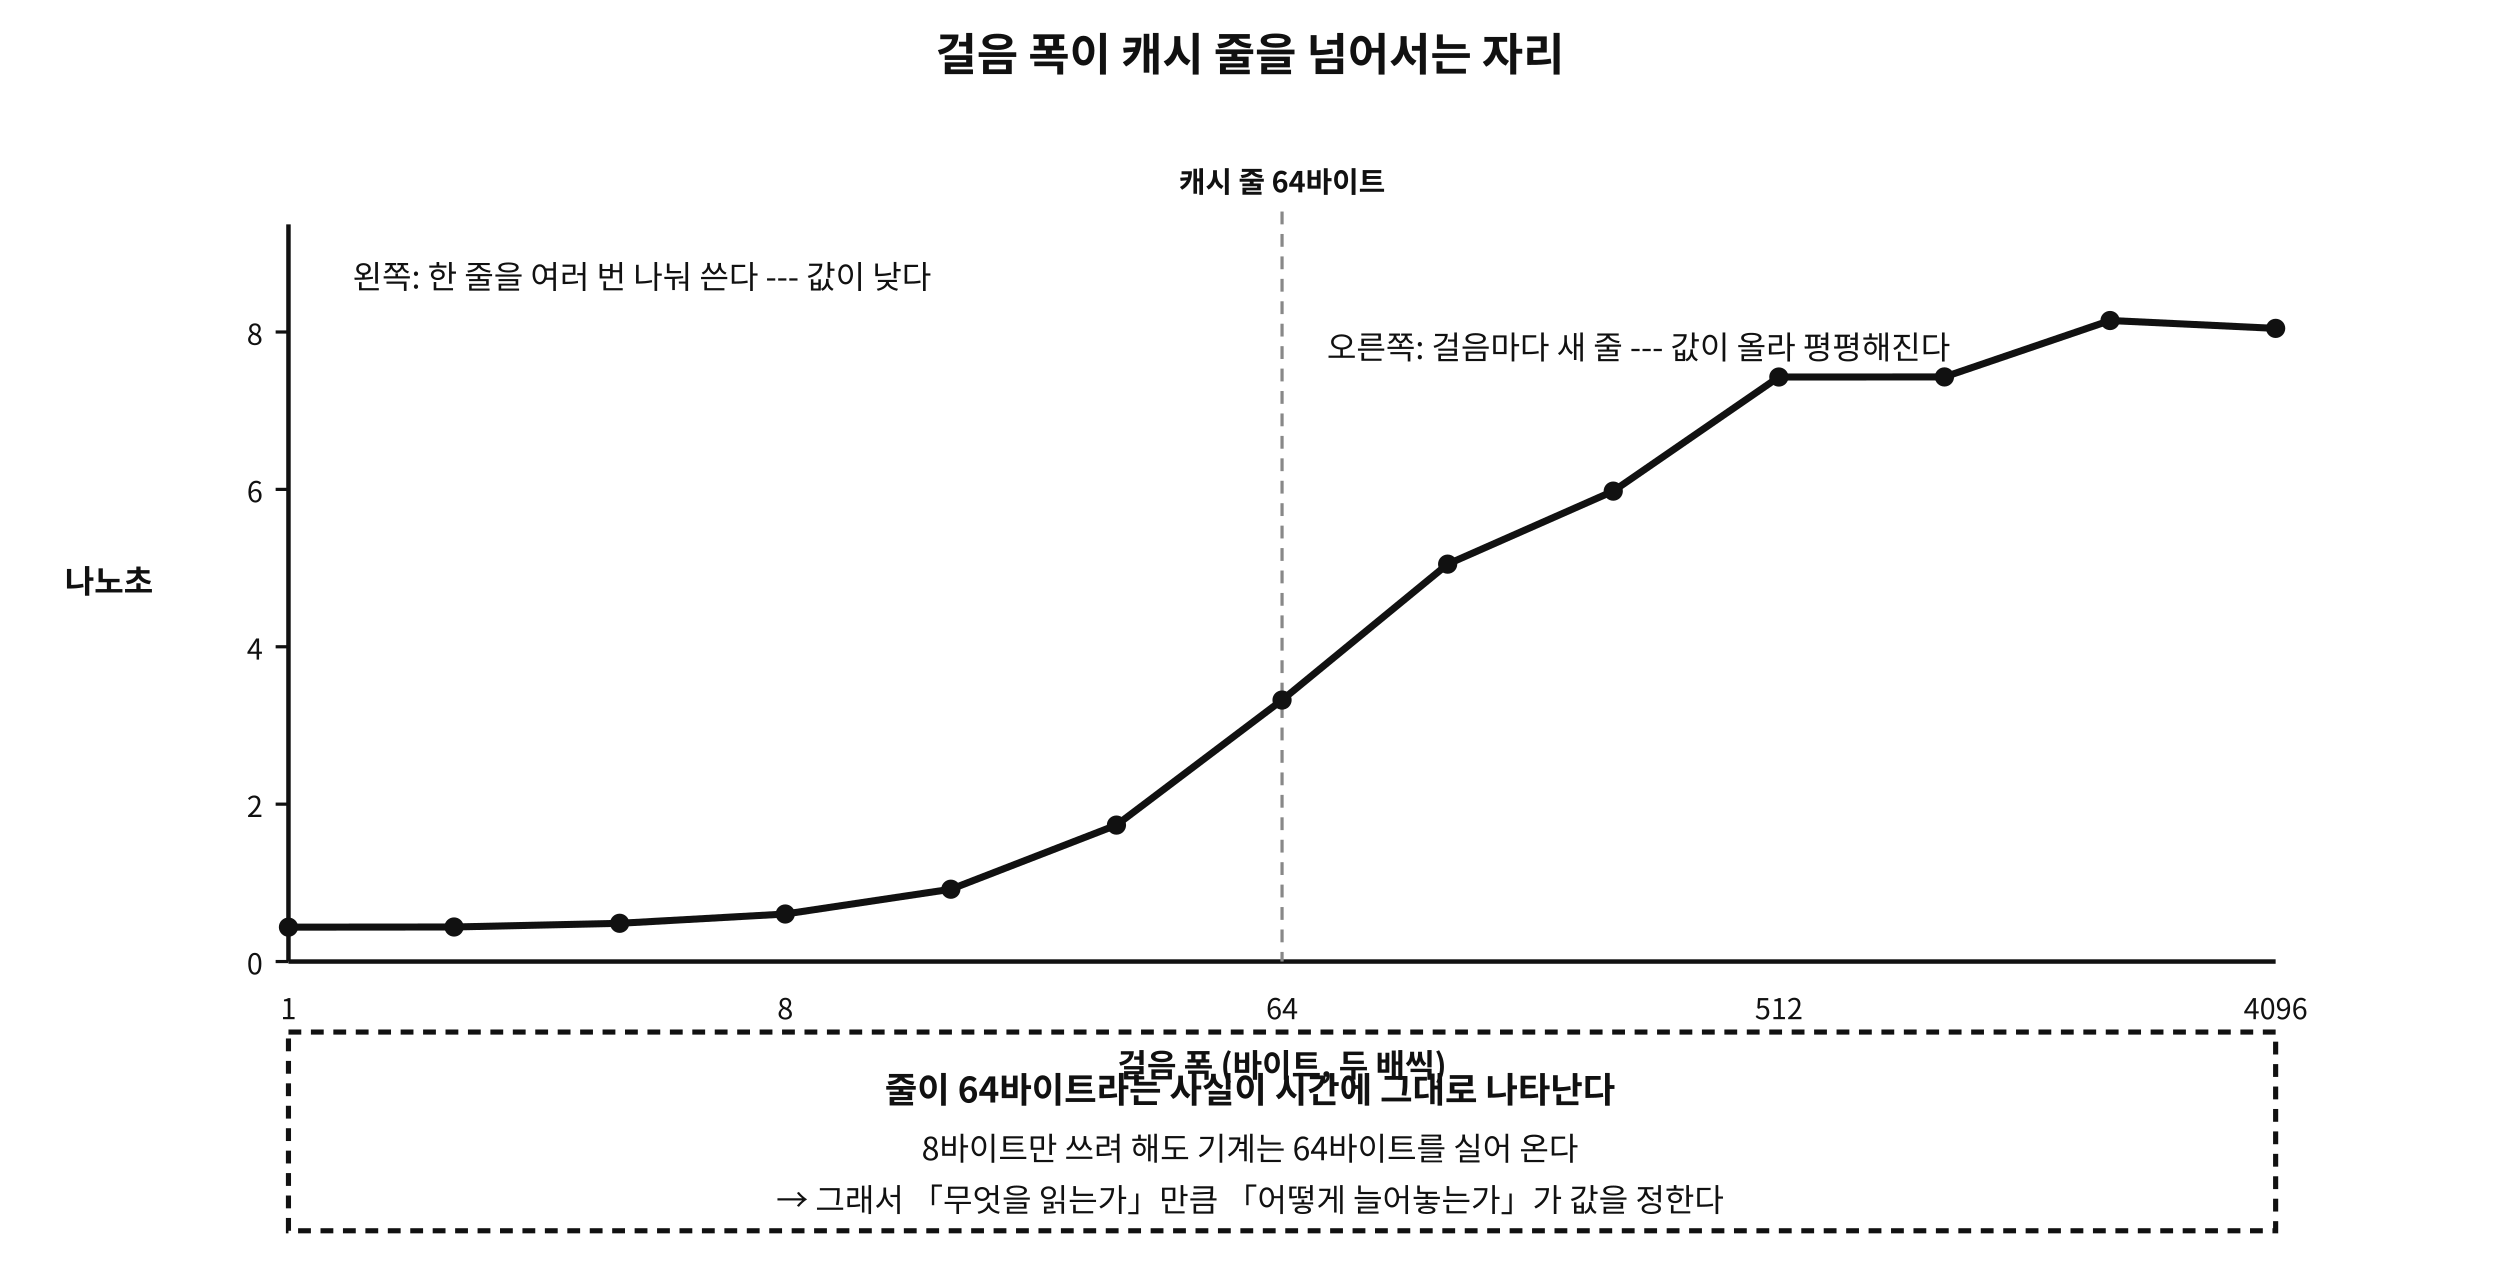
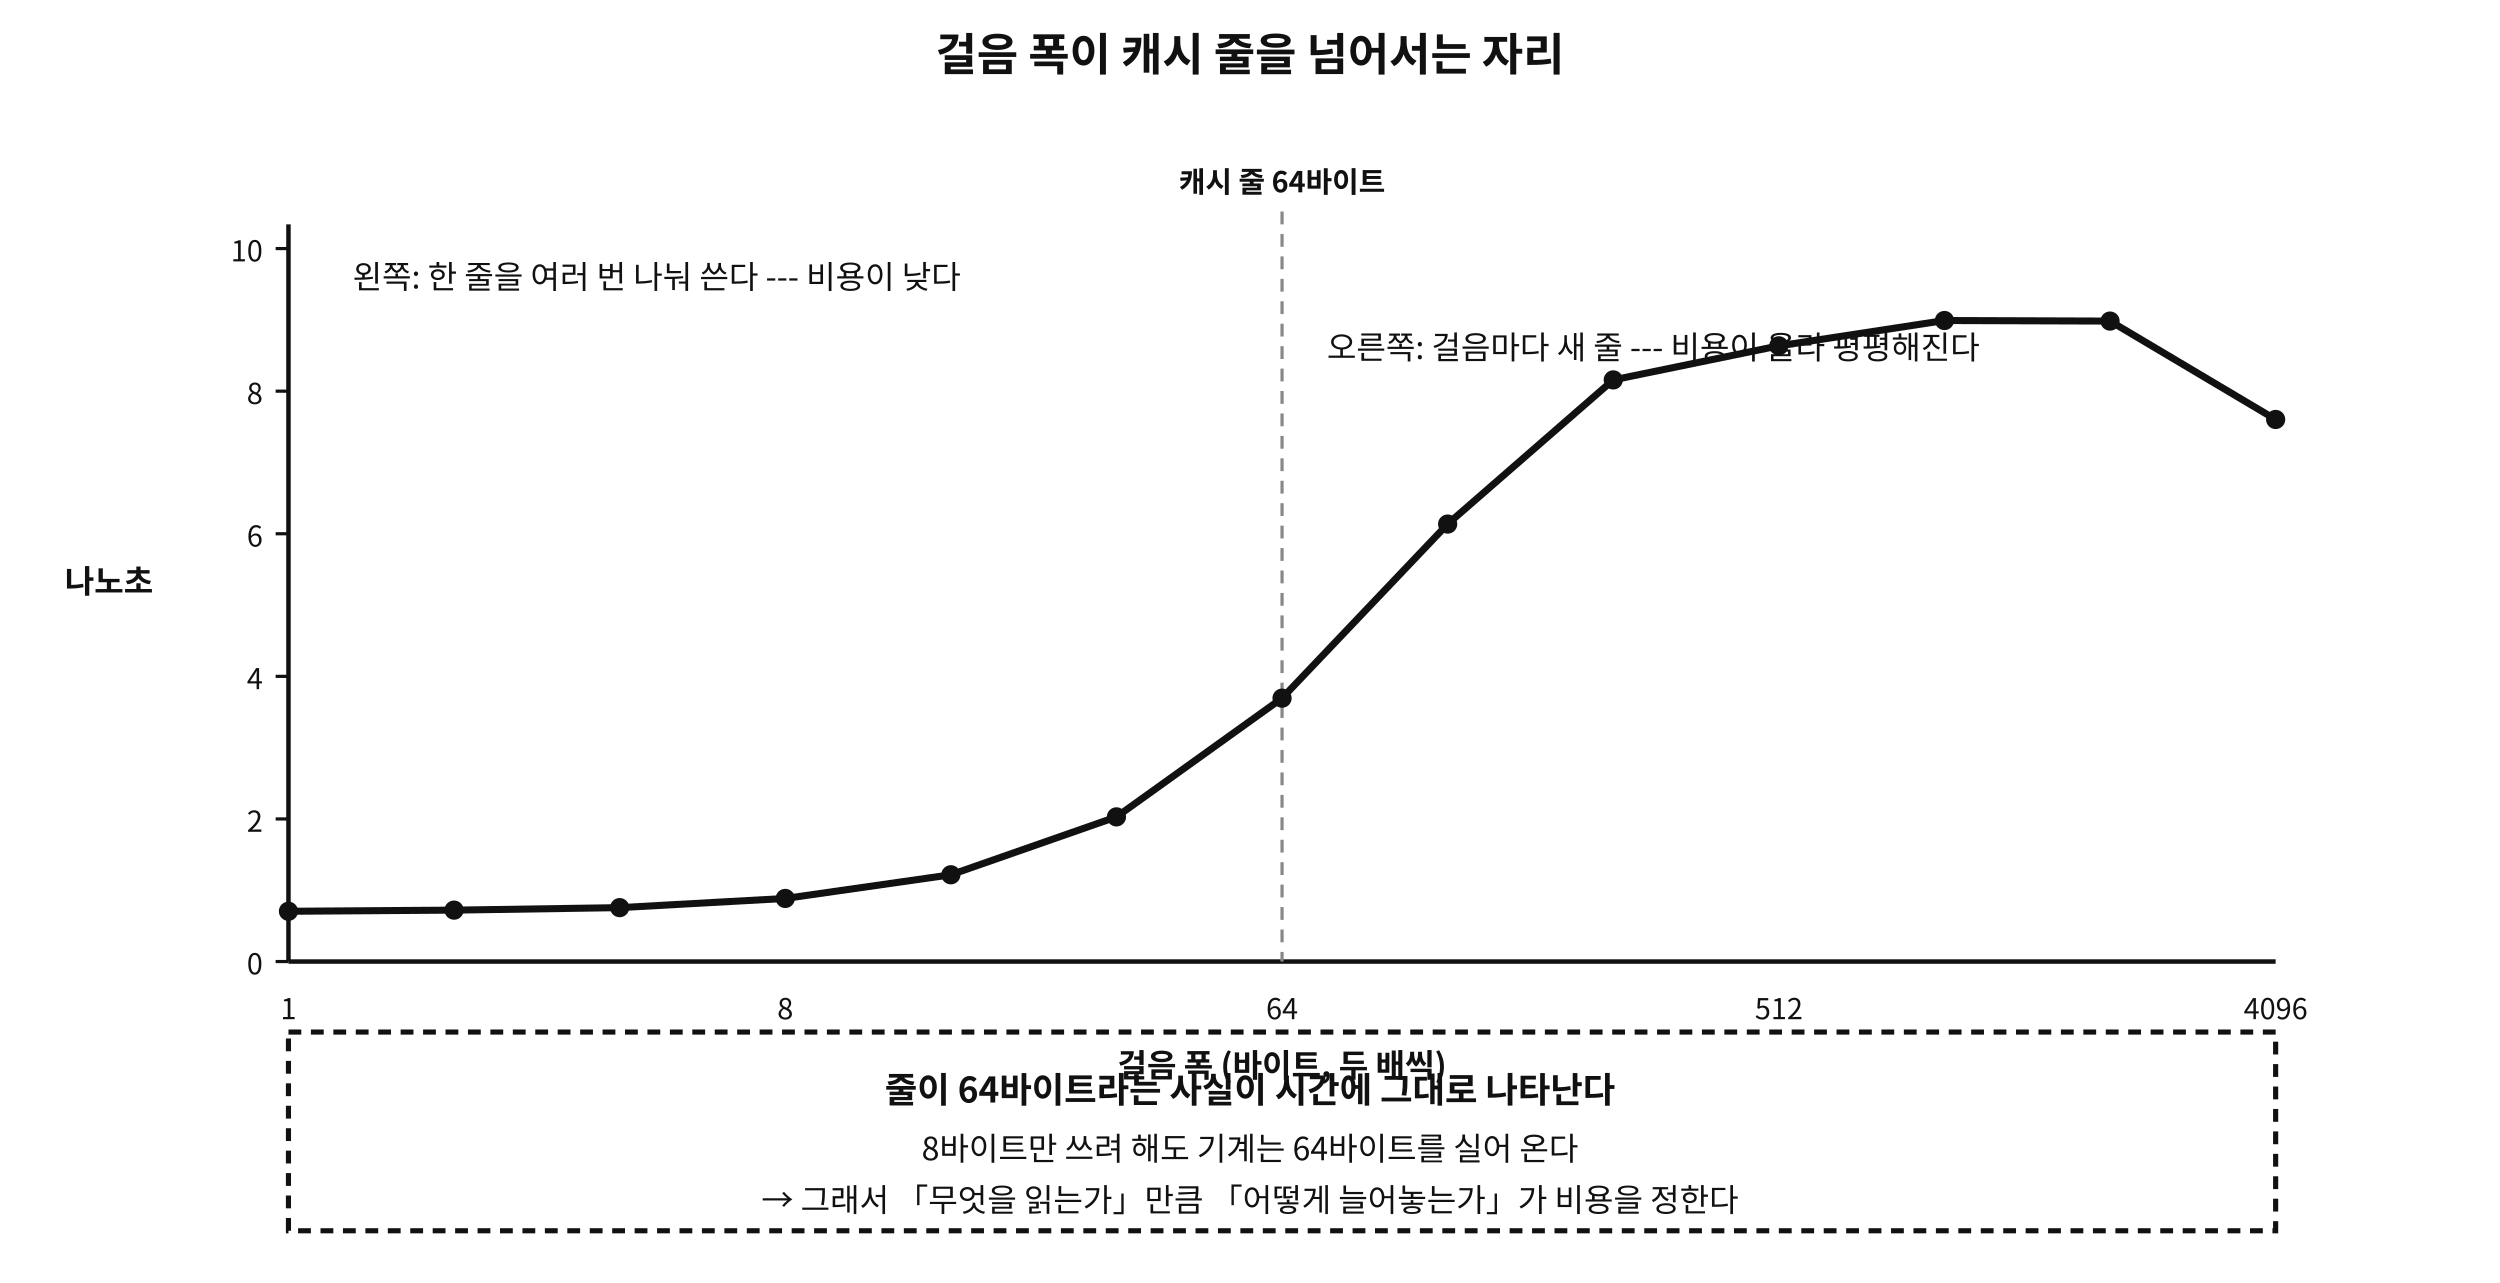
<svg xmlns="http://www.w3.org/2000/svg" viewBox="0 0 780 400" width="780" height="400" font-family="Noto Sans CJK KR, Noto Sans, sans-serif">
  <rect width="780" height="400" fill="none" />
  <defs>
    <marker id="a" viewBox="0 0 10 10" refX="9" refY="5" markerWidth="7" markerHeight="7" orient="auto-start-reverse">
      <path d="M0,0 L10,5 L0,10 z" fill="#111" />
    </marker>
    <pattern id="hatch" width="6" height="6" patternUnits="userSpaceOnUse" patternTransform="rotate(45)">
      <line x1="0" y1="0" x2="0" y2="6" stroke="#111" stroke-width="1" opacity="0.35" />
    </pattern>
  </defs>
  <text x="390.0" y="22" font-size="14" font-weight="bold" text-anchor="middle" fill="#111">걸음 폭이 캐시 줄을 넘어서는 자리</text>
  <line x1="90" y1="300" x2="710" y2="300" stroke="#111" stroke-width="1.4" />
  <line x1="90" y1="70" x2="90" y2="300" stroke="#111" stroke-width="1.4" />
  <line x1="86" y1="300.0" x2="90" y2="300.0" stroke="#111" stroke-width="1" />
  <text x="82" y="304.0" font-size="9" font-weight="normal" text-anchor="end" fill="#111">0</text>
-   <line x1="86" y1="250.896" x2="90" y2="250.896" stroke="#111" stroke-width="1" />
-   <text x="82" y="254.896" font-size="9" font-weight="normal" text-anchor="end" fill="#111">2</text>
-   <line x1="86" y1="201.792" x2="90" y2="201.792" stroke="#111" stroke-width="1" />
-   <text x="82" y="205.792" font-size="9" font-weight="normal" text-anchor="end" fill="#111">4</text>
-   <line x1="86" y1="152.688" x2="90" y2="152.688" stroke="#111" stroke-width="1" />
-   <text x="82" y="156.688" font-size="9" font-weight="normal" text-anchor="end" fill="#111">6</text>
-   <line x1="86" y1="103.585" x2="90" y2="103.585" stroke="#111" stroke-width="1" />
-   <text x="82" y="107.585" font-size="9" font-weight="normal" text-anchor="end" fill="#111">8</text>
+   <line x1="86" y1="255.511" x2="90" y2="255.511" stroke="#111" stroke-width="1" />
+   <text x="82" y="259.511" font-size="9" font-weight="normal" text-anchor="end" fill="#111">2</text>
+   <line x1="86" y1="211.022" x2="90" y2="211.022" stroke="#111" stroke-width="1" />
+   <text x="82" y="215.022" font-size="9" font-weight="normal" text-anchor="end" fill="#111">4</text>
+   <line x1="86" y1="166.533" x2="90" y2="166.533" stroke="#111" stroke-width="1" />
+   <text x="82" y="170.533" font-size="9" font-weight="normal" text-anchor="end" fill="#111">6</text>
+   <line x1="86" y1="122.044" x2="90" y2="122.044" stroke="#111" stroke-width="1" />
+   <text x="82" y="126.044" font-size="9" font-weight="normal" text-anchor="end" fill="#111">8</text>
+   <line x1="86" y1="77.555" x2="90" y2="77.555" stroke="#111" stroke-width="1" />
+   <text x="82" y="81.555" font-size="9" font-weight="normal" text-anchor="end" fill="#111">10</text>
  <text x="34" y="185.0" font-size="10" font-weight="bold" text-anchor="middle" fill="#111">나노초</text>
  <text x="400.0" y="336" font-size="10" font-weight="bold" text-anchor="middle" fill="#111">걸음 폭 (바이트, 두 배씩)</text>
  <line x1="400.0" y1="66" x2="400.0" y2="300" stroke="#888" stroke-width="1" stroke-dasharray="4 3" />
  <text x="400.0" y="60" font-size="9" font-weight="bold" text-anchor="middle" fill="#111">캐시 줄 64바이트</text>
-   <polyline points="90.0,289.271 141.667,289.222 193.333,288.068 245.0,285.171 296.667,277.437 348.333,257.427 400.0,218.414 451.667,176.013 503.333,153.229 555.0,117.628 606.667,117.604 658.333,100 710.0,102.455" fill="none" stroke="#111" stroke-width="2.2" />
-   <circle cx="90.0" cy="289.271" r="3" fill="#111" />
+   <polyline points="90.0,284.318 141.667,283.962 193.333,283.183 245.0,280.314 296.667,272.928 348.333,254.866 400.0,217.829 451.667,163.508 503.333,118.53 555.0,107.897 606.667,100 658.333,100.178 710.0,130.875" fill="none" stroke="#111" stroke-width="2.2" />
+   <circle cx="90.0" cy="284.318" r="3" fill="#111" />
  <text x="90.0" y="318" font-size="9" font-weight="normal" text-anchor="middle" fill="#111">1</text>
-   <circle cx="141.667" cy="289.222" r="3" fill="#111" />
-   <circle cx="193.333" cy="288.068" r="3" fill="#111" />
-   <circle cx="245.0" cy="285.171" r="3" fill="#111" />
+   <circle cx="141.667" cy="283.962" r="3" fill="#111" />
+   <circle cx="193.333" cy="283.183" r="3" fill="#111" />
+   <circle cx="245.0" cy="280.314" r="3" fill="#111" />
  <text x="245.0" y="318" font-size="9" font-weight="normal" text-anchor="middle" fill="#111">8</text>
-   <circle cx="296.667" cy="277.437" r="3" fill="#111" />
-   <circle cx="348.333" cy="257.427" r="3" fill="#111" />
-   <circle cx="400.0" cy="218.414" r="3" fill="#111" />
+   <circle cx="296.667" cy="272.928" r="3" fill="#111" />
+   <circle cx="348.333" cy="254.866" r="3" fill="#111" />
+   <circle cx="400.0" cy="217.829" r="3" fill="#111" />
  <text x="400.0" y="318" font-size="9" font-weight="normal" text-anchor="middle" fill="#111">64</text>
-   <circle cx="451.667" cy="176.013" r="3" fill="#111" />
-   <circle cx="503.333" cy="153.229" r="3" fill="#111" />
-   <circle cx="555.0" cy="117.628" r="3" fill="#111" />
+   <circle cx="451.667" cy="163.508" r="3" fill="#111" />
+   <circle cx="503.333" cy="118.53" r="3" fill="#111" />
+   <circle cx="555.0" cy="107.897" r="3" fill="#111" />
  <text x="555.0" y="318" font-size="9" font-weight="normal" text-anchor="middle" fill="#111">512</text>
-   <circle cx="606.667" cy="117.604" r="3" fill="#111" />
-   <circle cx="658.333" cy="100" r="3" fill="#111" />
-   <circle cx="710.0" cy="102.455" r="3" fill="#111" />
+   <circle cx="606.667" cy="100" r="3" fill="#111" />
+   <circle cx="658.333" cy="100.178" r="3" fill="#111" />
+   <circle cx="710.0" cy="130.875" r="3" fill="#111" />
  <text x="710.0" y="318" font-size="9" font-weight="normal" text-anchor="middle" fill="#111">4096</text>
-   <text x="110" y="90" font-size="10" font-weight="normal" text-anchor="start" fill="#111">왼쪽: 한 줄을 여러 번 나눠 쓴다 --- 값이 낮다</text>
-   <text x="414.0" y="112" font-size="10" font-weight="normal" text-anchor="start" fill="#111">오른쪽: 걸음마다 새 줄 --- 값이 올라 평평해진다</text>
+   <text x="110" y="90" font-size="10" font-weight="normal" text-anchor="start" fill="#111">왼쪽: 한 줄을 여러 번 나눠 쓴다 --- 비용이 낮다</text>
+   <text x="414.0" y="112" font-size="10" font-weight="normal" text-anchor="start" fill="#111">오른쪽: 걸음마다 새 줄 --- 비용이 올라 평평해진다</text>
  <rect x="90" y="322" width="620" height="62" fill="none" stroke="#111" stroke-width="1.6" stroke-dasharray="4 3" />
  <text x="390.0" y="344" font-size="11" font-weight="bold" text-anchor="middle" fill="#111">줄이 64바이트라는 사실이 시간에 그대로 나타난다</text>
  <text x="390.0" y="362" font-size="10" font-weight="normal" text-anchor="middle" fill="#111">8바이트만 쓰려 해도 기계는 64바이트를 실어 온다</text>
-   <text x="390.0" y="378" font-size="10" font-weight="normal" text-anchor="middle" fill="#111">→ 그래서 「무엇을 읽는가」만큼 「어떻게 늘어놓는가」가 값을 정한다</text>
+   <text x="390.0" y="378" font-size="10" font-weight="normal" text-anchor="middle" fill="#111">→ 그래서 「무엇을 읽는가」만큼 「어떻게 늘어놓는가」가 비용을 정한다</text>
</svg>
